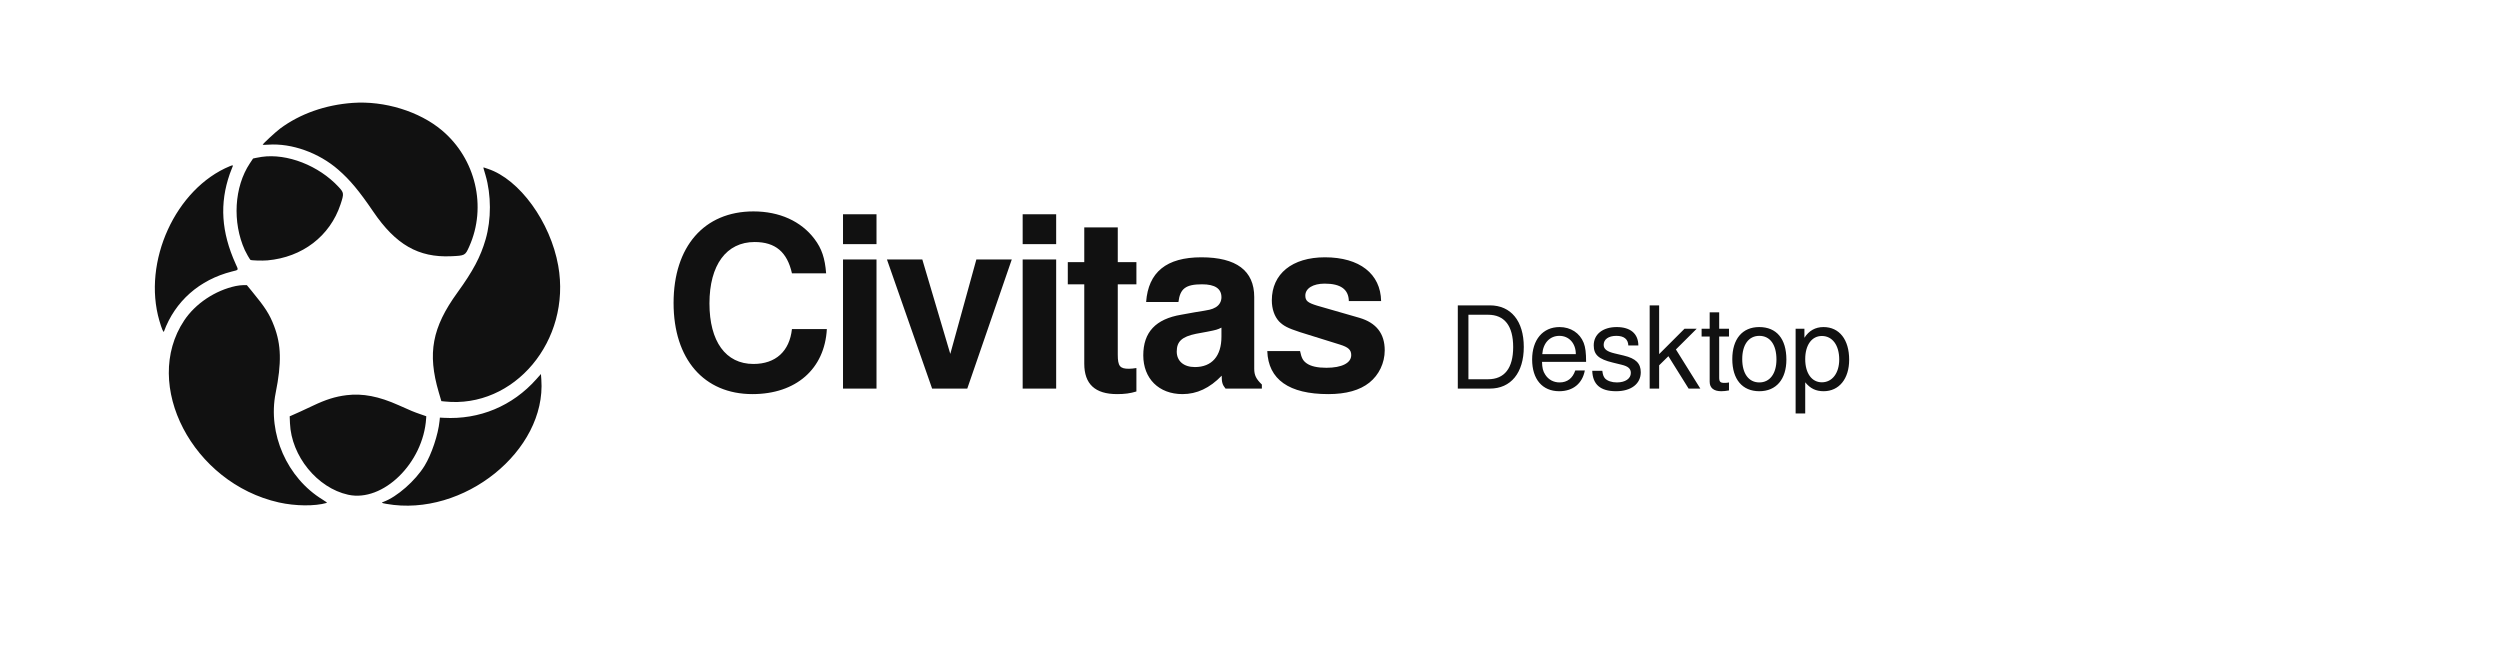
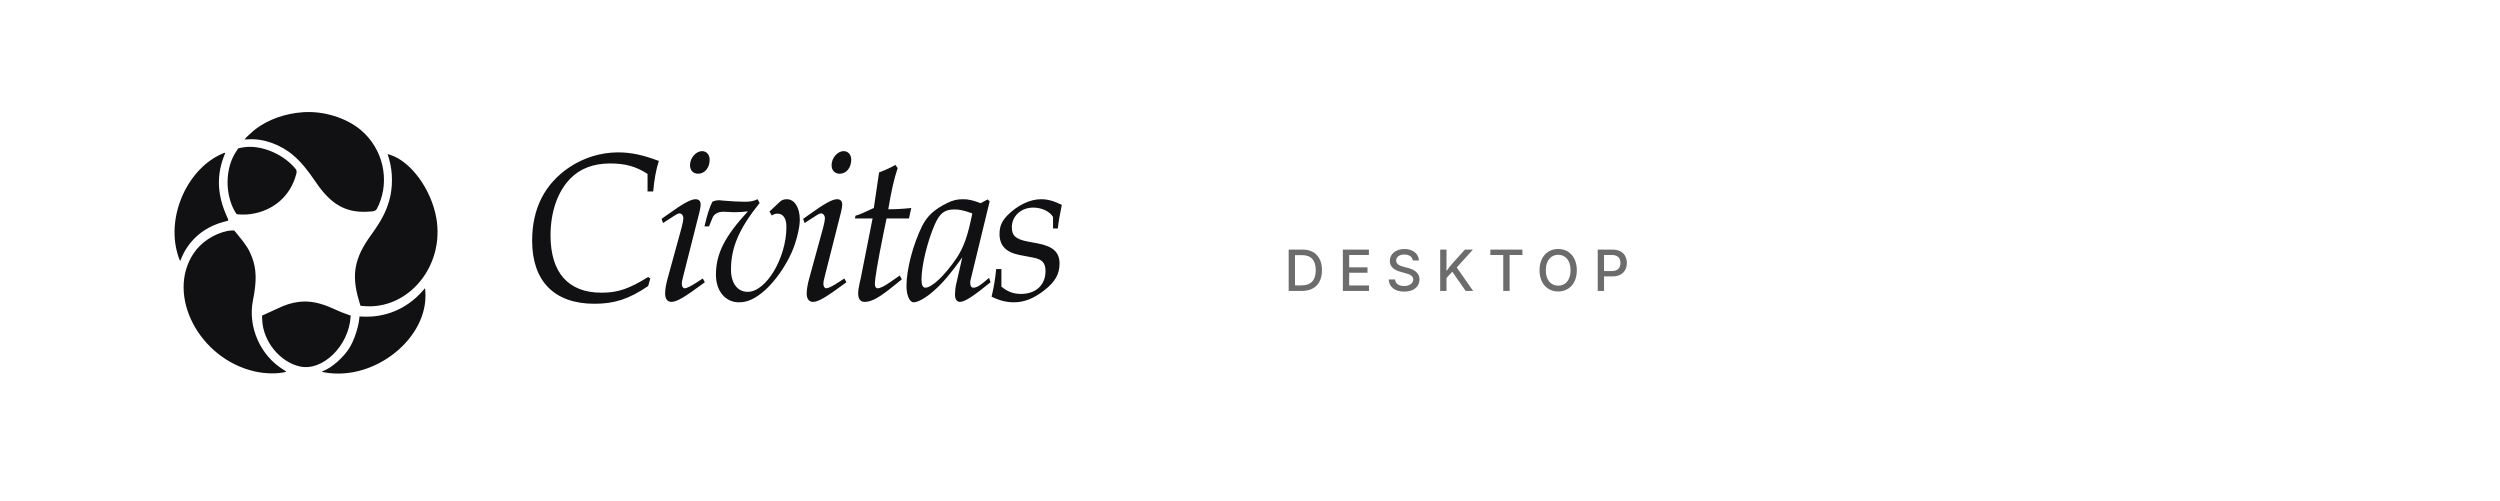
- <svg xmlns="http://www.w3.org/2000/svg" width="920" height="240" viewBox="0 0 920 240" role="img" aria-labelledby="title desc" shape-rendering="geometricPrecision" text-rendering="geometricPrecision">
+ <svg xmlns="http://www.w3.org/2000/svg" width="1100" height="220" viewBox="0 0 1100 220" role="img" aria-labelledby="title desc" shape-rendering="geometricPrecision" text-rendering="geometricPrecision">
  <style>
-     .ink { fill: #111111; }
-     @media (prefers-color-scheme: dark) {
-       .ink { fill: #f5f5f7; }
+     .ink { fill: #111113; }
+     .name {
+       font-family: "Iowan Old Style", "Baskerville", "Palatino Linotype", "Book Antiqua", Georgia, serif;
+       font-size: 92px;
+       font-style: italic;
+       font-weight: 500;
+       letter-spacing: -3.4px;
    }
+     .edition {
+       font-family: -apple-system, BlinkMacSystemFont, "Segoe UI", sans-serif;
+       font-size: 25px;
+       font-weight: 520;
+       letter-spacing: 5.8px;
+       opacity: .62;
+     }
+     @media (prefers-color-scheme: dark) { .ink { fill: #f5f5f7; } }
  </style>
-   <g class="ink" transform="translate(16 0) scale(.58)">
-     <path fill-rule="evenodd" d="M196.172 65.286 C178.820 66.529 162.754 72.211 150.189 81.548 C147.313 83.686 139.075 91.317 139.075 91.844 C139.075 91.949 140.690 91.923 142.663 91.787 C157.520 90.762 174.721 96.924 187.070 107.696 C194.526 114.200 200.215 121.021 209.251 134.290 C223.508 155.228 237.885 163.483 258.533 162.587 C267.493 162.198 267.560 162.162 270.140 156.401 C281.427 131.194 274.285 100.775 252.843 82.732 C238.495 70.658 216.351 63.841 196.172 65.286 M138.437 99.535 C137.472 99.675 135.851 99.965 134.835 100.180 L132.987 100.571 130.938 103.649 C121.019 118.548 119.723 141.013 127.761 158.727 C128.570 160.509 130.683 164.198 131.276 164.863 C131.644 165.276 138.784 165.502 142.105 165.206 C164.268 163.229 181.801 149.791 188.476 129.665 C190.742 122.834 190.683 122.305 187.248 118.603 C174.668 105.048 154.588 97.204 138.437 99.535 M118.341 105.400 C83.831 119.603 62.620 166.053 73.542 203.509 C75.035 208.628 76.114 211.200 76.421 210.367 C83.477 191.151 98.930 177.503 119.562 172.266 C124.054 171.126 123.815 171.623 121.910 167.395 C112.821 147.212 111.650 129.177 118.204 110.346 C118.840 108.520 119.570 106.619 119.827 106.123 C120.537 104.749 120.256 104.612 118.341 105.400 M279.176 106.725 C279.270 107.061 279.854 109.061 280.473 111.168 C284.149 123.688 284.175 139.230 280.539 151.834 C277.340 162.926 272.602 171.868 262.622 185.646 C246.576 207.801 243.518 224.134 250.787 248.865 L252.445 254.509 254.457 254.724 C298.721 259.465 335.048 216.086 326.599 168.581 C321.664 140.833 302.002 113.738 282.016 107.143 C280.855 106.759 279.702 106.371 279.454 106.279 C279.135 106.161 279.054 106.290 279.176 106.725 M122.010 181.471 C108.897 184.268 96.410 192.612 89.266 203.350 C62.154 244.101 94.658 306.526 149.379 318.799 C159.816 321.140 172.241 321.260 179.686 319.092 C180.110 318.968 179.423 318.409 177.134 317.015 C154.534 303.242 142.147 275.114 147.318 249.306 C151.144 230.211 150.872 218.775 146.306 206.835 C143.453 199.373 140.719 195.091 132.217 184.770 L129.027 180.898 126.794 180.912 C125.566 180.920 123.413 181.171 122.010 181.471 M312.759 240.540 C297.595 257.622 276.629 266.370 253.907 265.097 L251.515 264.963 251.300 267.110 C250.435 275.759 246.244 288.290 241.794 295.534 C235.942 305.061 224.265 315.302 215.710 318.412 C214.153 318.977 214.401 319.147 217.624 319.716 C266.451 328.349 319.160 285.983 315.879 240.742 L315.630 237.306 312.759 240.540 M192.344 250.730 C185.184 251.606 179.230 253.474 170.813 257.483 C165.597 259.968 159.613 262.708 156.973 263.820 L156.212 264.141 156.392 268.514 C157.251 289.353 173.676 309.559 193.281 313.896 C215.428 318.794 241.017 293.764 242.794 265.464 L242.880 264.102 238.904 262.720 C234.724 261.266 233.583 260.793 225.377 257.112 C212.790 251.465 202.532 249.484 192.344 250.730" />
+   <g class="ink" transform="translate(45 20)">
+     <g transform="scale(.45)">
+       <path fill-rule="evenodd" d="M196.172 65.286 C178.820 66.529 162.754 72.211 150.189 81.548 C147.313 83.686 139.075 91.317 139.075 91.844 C139.075 91.949 140.690 91.923 142.663 91.787 C157.520 90.762 174.721 96.924 187.070 107.696 C194.526 114.200 200.215 121.021 209.251 134.290 C223.508 155.228 237.885 163.483 258.533 162.587 C267.493 162.198 267.560 162.162 270.140 156.401 C281.427 131.194 274.285 100.775 252.843 82.732 C238.495 70.658 216.351 63.841 196.172 65.286 M138.437 99.535 C137.472 99.675 135.851 99.965 134.835 100.180 L132.987 100.571 130.938 103.649 C121.019 118.548 119.723 141.013 127.761 158.727 C128.570 160.509 130.683 164.198 131.276 164.863 C131.644 165.276 138.784 165.502 142.105 165.206 C164.268 163.229 181.801 149.791 188.476 129.665 C190.742 122.834 190.683 122.305 187.248 118.603 C174.668 105.048 154.588 97.204 138.437 99.535 M118.341 105.400 C83.831 119.603 62.620 166.053 73.542 203.509 C75.035 208.628 76.114 211.200 76.421 210.367 C83.477 191.151 98.930 177.503 119.562 172.266 C124.054 171.126 123.815 171.623 121.910 167.395 C112.821 147.212 111.650 129.177 118.204 110.346 C118.840 108.520 119.570 106.619 119.827 106.123 C120.537 104.749 120.256 104.612 118.341 105.400 M279.176 106.725 C279.270 107.061 279.854 109.061 280.473 111.168 C284.149 123.688 284.175 139.230 280.539 151.834 C277.340 162.926 272.602 171.868 262.622 185.646 C246.576 207.801 243.518 224.134 250.787 248.865 L252.445 254.509 254.457 254.724 C298.721 259.465 335.048 216.086 326.599 168.581 C321.664 140.833 302.002 113.738 282.016 107.143 C280.855 106.759 279.702 106.371 279.454 106.279 C279.135 106.161 279.054 106.290 279.176 106.725 M122.010 181.471 C108.897 184.268 96.410 192.612 89.266 203.350 C62.154 244.101 94.658 306.526 149.379 318.799 C159.816 321.140 172.241 321.260 179.686 319.092 C180.110 318.968 179.423 318.409 177.134 317.015 C154.534 303.242 142.147 275.114 147.318 249.306 C151.144 230.211 150.872 218.775 146.306 206.835 C143.453 199.373 140.719 195.091 132.217 184.770 L129.027 180.898 126.794 180.912 C125.566 180.920 123.413 181.171 122.010 181.471 M312.759 240.540 C297.595 257.622 276.629 266.370 253.907 265.097 L251.515 264.963 251.300 267.110 C250.435 275.759 246.244 288.290 241.794 295.534 C235.942 305.061 224.265 315.302 215.710 318.412 C214.153 318.977 214.401 319.147 217.624 319.716 C266.451 328.349 319.160 285.983 315.879 240.742 L315.630 237.306 312.759 240.540 M192.344 250.730 C185.184 251.606 179.230 253.474 170.813 257.483 C165.597 259.968 159.613 262.708 156.973 263.820 L156.212 264.141 156.392 268.514 C157.251 289.353 173.676 309.559 193.281 313.896 C215.428 318.794 241.017 293.764 242.794 265.464 L242.880 264.102 238.904 262.720 C234.724 261.266 233.583 260.793 225.377 257.112 C212.790 251.465 202.532 249.484 192.344 250.730" />
+     </g>
+     <text class="name" x="185" y="112">Civitas</text>
+     <text class="edition" x="520" y="108">DESKTOP</text>
  </g>
-   <text class="ink" x="244" y="143" font-family="Helvetica" font-size="88" font-weight="600" letter-spacing="-3.2">Civitas<tspan dx="20" font-size="42" font-weight="400" letter-spacing="-0.8" opacity="0.62">Desktop</tspan>
-   </text>
</svg>
